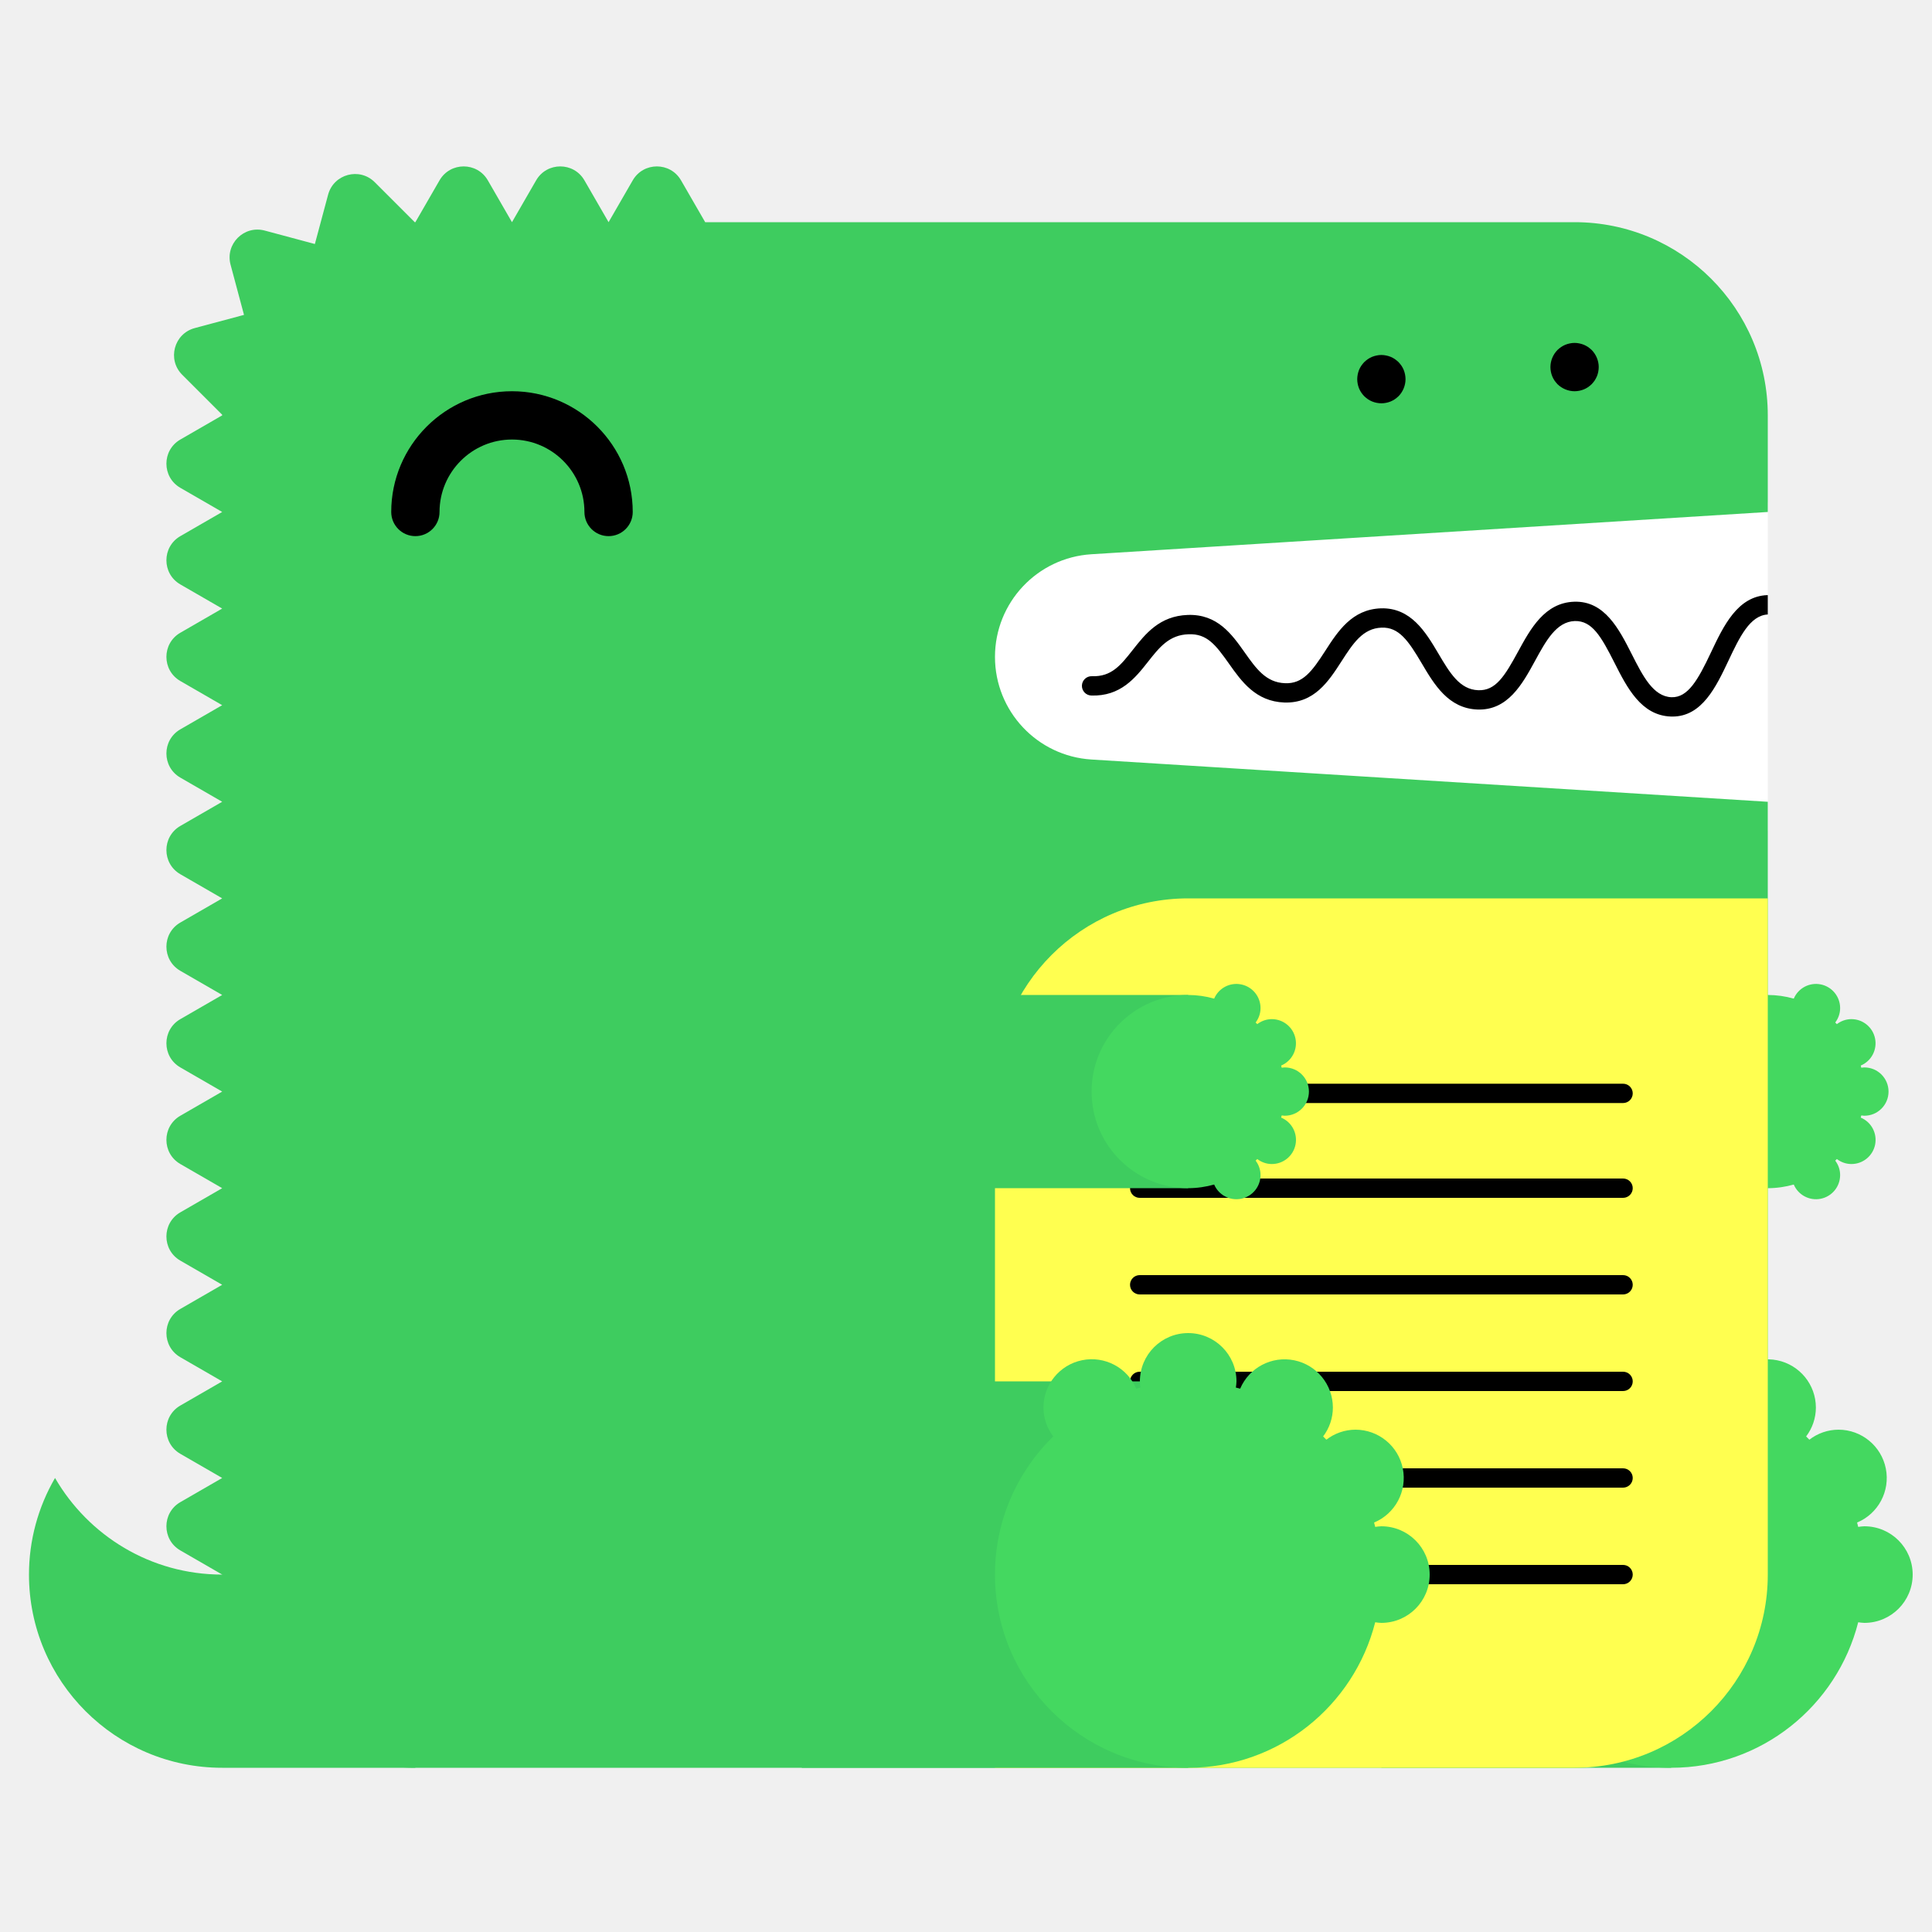
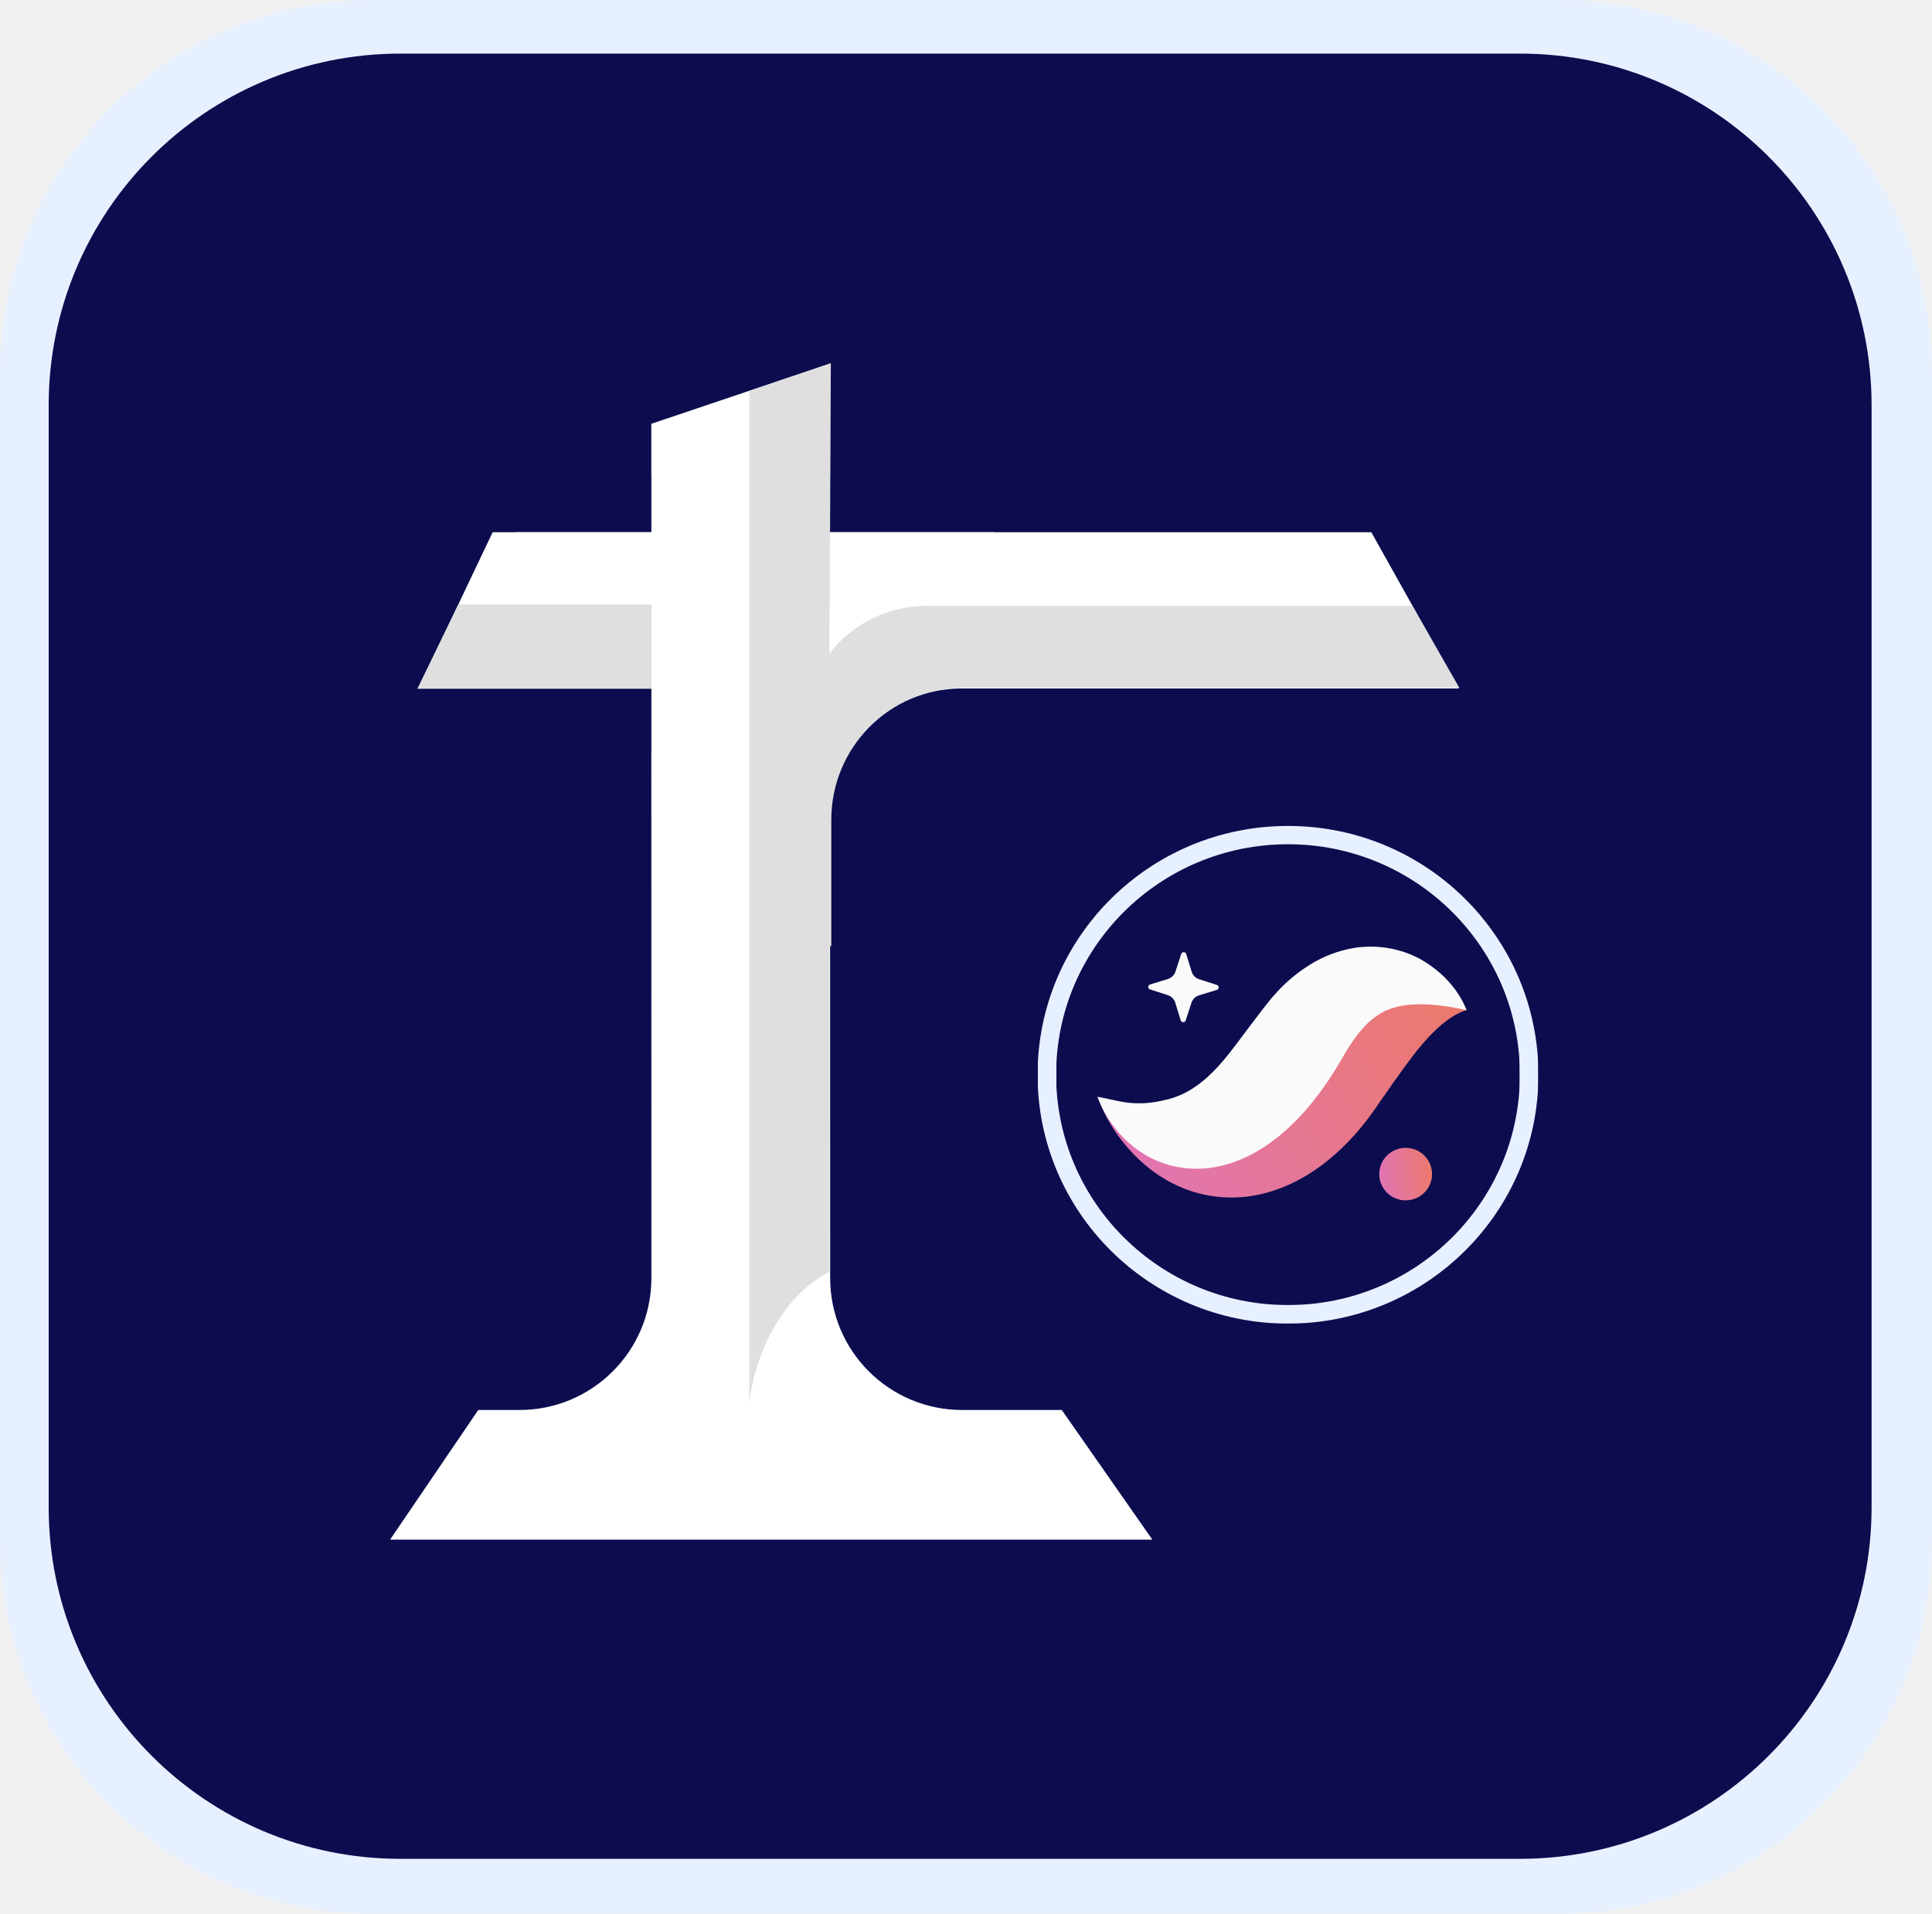
- <svg xmlns="http://www.w3.org/2000/svg" width="200" height="200" viewBox="0 0 200 200">
-   <g fill="none" fill-rule="evenodd">
-     <path fill="#FFF" d="M99 52h84v34H99z" />
-     <path d="M23 163c-7.398 0-13.843-4.027-17.303-10A19.886 19.886 0 0 0 3 163c0 11.046 8.954 20 20 20h20v-20H23z" fill="#3ECC5F" />
-     <path d="M112.98 57.376L183 53V43c0-11.046-8.954-20-20-20H73l-2.5-4.33c-1.112-1.925-3.889-1.925-5 0L63 23l-2.5-4.33c-1.111-1.925-3.889-1.925-5 0L53 23l-2.5-4.33c-1.111-1.925-3.889-1.925-5 0L43 23c-.022 0-.042.003-.065.003l-4.142-4.141c-1.57-1.571-4.252-.853-4.828 1.294l-1.369 5.104-5.192-1.392c-2.148-.575-4.111 1.389-3.535 3.536l1.39 5.193-5.102 1.367c-2.148.576-2.867 3.259-1.296 4.83l4.142 4.142c0 .021-.003.042-.003.064l-4.33 2.5c-1.925 1.111-1.925 3.889 0 5L23 53l-4.33 2.5c-1.925 1.111-1.925 3.889 0 5L23 63l-4.33 2.5c-1.925 1.111-1.925 3.889 0 5L23 73l-4.33 2.5c-1.925 1.111-1.925 3.889 0 5L23 83l-4.33 2.5c-1.925 1.111-1.925 3.889 0 5L23 93l-4.33 2.5c-1.925 1.111-1.925 3.889 0 5L23 103l-4.33 2.5c-1.925 1.111-1.925 3.889 0 5L23 113l-4.33 2.5c-1.925 1.111-1.925 3.889 0 5L23 123l-4.33 2.5c-1.925 1.111-1.925 3.889 0 5L23 133l-4.33 2.5c-1.925 1.111-1.925 3.889 0 5L23 143l-4.33 2.5c-1.925 1.111-1.925 3.889 0 5L23 153l-4.33 2.5c-1.925 1.111-1.925 3.889 0 5L23 163c0 11.046 8.954 20 20 20h120c11.046 0 20-8.954 20-20V83l-70.02-4.376A10.645 10.645 0 0 1 103 68c0-5.621 4.37-10.273 9.98-10.624" fill="#3ECC5F" />
-     <path fill="#3ECC5F" d="M143 183h30v-40h-30z" />
-     <path d="M193 158c-.219 0-.428.037-.639.064-.038-.15-.074-.301-.116-.451A5 5 0 0 0 190.32 148a4.96 4.96 0 0 0-3.016 1.036 26.531 26.531 0 0 0-.335-.336 4.955 4.955 0 0 0 1.011-2.987 5 5 0 0 0-9.599-1.959c-.148-.042-.297-.077-.445-.115.027-.211.064-.42.064-.639a5 5 0 0 0-5-5 5 5 0 0 0-5 5c0 .219.037.428.064.639-.148.038-.297.073-.445.115a4.998 4.998 0 0 0-9.599 1.959c0 1.125.384 2.151 1.011 2.987-3.717 3.632-6.031 8.693-6.031 14.3 0 11.046 8.954 20 20 20 9.339 0 17.16-6.41 19.361-15.064.211.027.42.064.639.064a5 5 0 0 0 5-5 5 5 0 0 0-5-5" fill="#44D860" />
-     <path fill="#3ECC5F" d="M153 123h30v-20h-30z" />
-     <path d="M193 115.5a2.5 2.5 0 1 0 0-5c-.109 0-.214.019-.319.032-.02-.075-.037-.15-.058-.225a2.501 2.501 0 0 0-.963-4.807c-.569 0-1.088.197-1.508.518a6.653 6.653 0 0 0-.168-.168c.314-.417.506-.931.506-1.494a2.5 2.5 0 0 0-4.8-.979A9.987 9.987 0 0 0 183 103c-5.522 0-10 4.478-10 10s4.478 10 10 10c.934 0 1.833-.138 2.69-.377a2.5 2.5 0 0 0 4.8-.979c0-.563-.192-1.077-.506-1.494.057-.055.113-.111.168-.168.42.321.939.518 1.508.518a2.5 2.5 0 0 0 .963-4.807c.021-.074.038-.15.058-.225.105.013.21.032.319.032" fill="#44D860" />
-     <path d="M63 55.5a2.5 2.5 0 0 1-2.5-2.5c0-4.136-3.364-7.5-7.5-7.5s-7.5 3.364-7.5 7.5a2.5 2.5 0 1 1-5 0c0-6.893 5.607-12.5 12.5-12.5S65.5 46.107 65.5 53a2.5 2.5 0 0 1-2.5 2.5" fill="#000" />
-     <path d="M103 183h60c11.046 0 20-8.954 20-20V93h-60c-11.046 0-20 8.954-20 20v70z" fill="#FFFF50" />
-     <path d="M168.02 124h-50.04a1 1 0 1 1 0-2h50.04a1 1 0 1 1 0 2m0 20h-50.04a1 1 0 1 1 0-2h50.04a1 1 0 1 1 0 2m0 20h-50.04a1 1 0 1 1 0-2h50.04a1 1 0 1 1 0 2m0-49.814h-50.04a1 1 0 1 1 0-2h50.04a1 1 0 1 1 0 2m0 19.814h-50.04a1 1 0 1 1 0-2h50.04a1 1 0 1 1 0 2m0 20h-50.04a1 1 0 1 1 0-2h50.04a1 1 0 1 1 0 2M183 61.611c-.012 0-.022-.006-.034-.005-3.09.105-4.552 3.196-5.842 5.923-1.346 2.85-2.387 4.703-4.093 4.647-1.889-.068-2.969-2.202-4.113-4.46-1.314-2.594-2.814-5.536-5.963-5.426-3.046.104-4.513 2.794-5.807 5.167-1.377 2.528-2.314 4.065-4.121 3.994-1.927-.07-2.951-1.805-4.136-3.813-1.321-2.236-2.848-4.75-5.936-4.664-2.994.103-4.465 2.385-5.763 4.4-1.373 2.13-2.335 3.428-4.165 3.351-1.973-.07-2.992-1.51-4.171-3.177-1.324-1.873-2.816-3.993-5.895-3.89-2.928.1-4.399 1.97-5.696 3.618-1.232 1.564-2.194 2.802-4.229 2.724a1 1 0 0 0-.072 2c3.017.101 4.545-1.8 5.872-3.487 1.177-1.496 2.193-2.787 4.193-2.855 1.926-.082 2.829 1.115 4.195 3.045 1.297 1.834 2.769 3.914 5.731 4.021 3.103.104 4.596-2.215 5.918-4.267 1.182-1.834 2.202-3.417 4.15-3.484 1.793-.067 2.769 1.35 4.145 3.681 1.297 2.197 2.766 4.686 5.787 4.796 3.125.108 4.634-2.62 5.949-5.035 1.139-2.088 2.214-4.06 4.119-4.126 1.793-.042 2.728 1.595 4.111 4.33 1.292 2.553 2.757 5.445 5.825 5.556l.169.003c3.064 0 4.518-3.075 5.805-5.794 1.139-2.41 2.217-4.68 4.067-4.773v-2z" fill="#000" />
-     <path fill="#3ECC5F" d="M83 183h40v-40H83z" />
-     <path d="M143 158c-.219 0-.428.037-.639.064-.038-.15-.074-.301-.116-.451A5 5 0 0 0 140.32 148a4.96 4.96 0 0 0-3.016 1.036 26.531 26.531 0 0 0-.335-.336 4.955 4.955 0 0 0 1.011-2.987 5 5 0 0 0-9.599-1.959c-.148-.042-.297-.077-.445-.115.027-.211.064-.42.064-.639a5 5 0 0 0-5-5 5 5 0 0 0-5 5c0 .219.037.428.064.639-.148.038-.297.073-.445.115a4.998 4.998 0 0 0-9.599 1.959c0 1.125.384 2.151 1.011 2.987-3.717 3.632-6.031 8.693-6.031 14.3 0 11.046 8.954 20 20 20 9.339 0 17.16-6.41 19.361-15.064.211.027.42.064.639.064a5 5 0 0 0 5-5 5 5 0 0 0-5-5" fill="#44D860" />
-     <path fill="#3ECC5F" d="M83 123h40v-20H83z" />
-     <path d="M133 115.5a2.5 2.5 0 1 0 0-5c-.109 0-.214.019-.319.032-.02-.075-.037-.15-.058-.225a2.501 2.501 0 0 0-.963-4.807c-.569 0-1.088.197-1.508.518a6.653 6.653 0 0 0-.168-.168c.314-.417.506-.931.506-1.494a2.5 2.5 0 0 0-4.8-.979A9.987 9.987 0 0 0 123 103c-5.522 0-10 4.478-10 10s4.478 10 10 10c.934 0 1.833-.138 2.69-.377a2.5 2.5 0 0 0 4.8-.979c0-.563-.192-1.077-.506-1.494.057-.055.113-.111.168-.168.42.321.939.518 1.508.518a2.5 2.5 0 0 0 .963-4.807c.021-.074.038-.15.058-.225.105.013.21.032.319.032" fill="#44D860" />
-     <path d="M143 41.75c-.16 0-.33-.02-.49-.05a2.52 2.52 0 0 1-.47-.14c-.15-.06-.29-.14-.431-.23-.13-.09-.259-.2-.38-.31-.109-.12-.219-.24-.309-.38s-.17-.28-.231-.43a2.619 2.619 0 0 1-.189-.96c0-.16.02-.33.05-.49.03-.16.08-.31.139-.47.061-.15.141-.29.231-.43.09-.13.2-.26.309-.38.121-.11.25-.22.38-.31.141-.09.281-.17.431-.23.149-.06.31-.11.47-.14.32-.07.65-.07.98 0 .159.03.32.08.47.14.149.06.29.14.43.23.13.09.259.2.38.31.11.12.22.25.31.38.09.14.17.28.23.43.06.16.11.31.14.47.029.16.05.33.05.49 0 .66-.271 1.31-.73 1.77-.121.11-.25.22-.38.31-.14.09-.281.17-.43.23a2.565 2.565 0 0 1-.96.19m20-1.25c-.66 0-1.3-.27-1.771-.73a3.802 3.802 0 0 1-.309-.38c-.09-.14-.17-.28-.231-.43a2.619 2.619 0 0 1-.189-.96c0-.66.27-1.3.729-1.77.121-.11.25-.22.38-.31.141-.09.281-.17.431-.23.149-.06.31-.11.47-.14.32-.07.66-.07.98 0 .159.03.32.08.47.14.149.06.29.14.43.23.13.09.259.2.38.31.459.47.73 1.11.73 1.77 0 .16-.021.33-.05.49-.03.16-.08.32-.14.47-.07.15-.14.29-.23.43-.09.13-.2.26-.31.38-.121.11-.25.22-.38.31-.14.09-.281.17-.43.23a2.565 2.565 0 0 1-.96.19" fill="#000" />
+ <svg xmlns="http://www.w3.org/2000/svg" width="108" height="107" viewBox="0 0 108 107" fill="none">
+   <path d="M87.163 0H20.837C9.329 0 0 9.332 0 20.844V86.156C0 97.668 9.329 107 20.837 107H87.163C98.671 107 108 97.668 108 86.156V20.844C108 9.332 98.671 0 87.163 0Z" fill="#E7F0FE" />
+   <g clip-path="url(#clip0_2003_31)">
+     <path d="M84.963 2.997H22.383C11.525 2.997 2.722 11.799 2.722 22.658V84.261C2.722 95.12 11.525 103.922 22.383 103.922H84.963C95.821 103.922 104.623 95.12 104.623 84.261V22.658C104.623 11.799 95.821 2.997 84.963 2.997Z" fill="#0C0C4F" />
+     <path d="M36.409 23.693V26.613H36.413L36.412 29.747H28.809V29.757H27.538L23.384 38.491H36.413V41.972H36.409L36.413 71.455C36.413 75.527 33.113 78.828 29.041 78.828H26.735L21.806 86.077H64.417L59.354 78.828H53.779C49.708 78.828 46.407 75.527 46.407 71.455L46.402 45.665C46.507 41.708 49.73 38.527 53.705 38.491H81.548L76.658 29.757H55.602V29.747L46.399 29.747L46.399 26.613H46.402V20.325L36.409 23.693Z" fill="white" />
+     <path d="M41.882 21.852V78.55C41.973 76.964 43.047 72.855 46.365 71.103V52.867L46.47 52.9V45.831C46.47 41.759 49.771 38.458 53.843 38.458H81.581L78.951 33.866H51.908C48.129 33.866 46.365 36.556 46.365 36.556L46.444 20.307L41.882 21.852Z" fill="#DFDFDF" />
+     <path d="M25.622 33.793L23.329 38.508H36.425V33.793H25.622Z" fill="#DFDFDF" />
+     <g clip-path="url(#clip1_2003_31)">
+       <mask id="mask0_2003_31" style="mask-type:luminance" maskUnits="userSpaceOnUse" x="58" y="46" width="28" height="28">
+         <path d="M86 46H58V74H86V46Z" fill="white" />
+       </mask>
+       <g mask="url(#mask0_2003_31)">
+         <path fill-rule="evenodd" clip-rule="evenodd" d="M58 60.088C58 67.771 64.268 74 72 74C79.732 74 86 67.771 86 60.088C86 52.405 79.732 46.176 72 46.176C64.268 46.176 58 52.405 58 60.088Z" fill="#E7F0FE" />
+       </g>
+       <g clip-path="url(#clip2_2003_31)">
+         <mask id="mask1_2003_31" style="mask-type:luminance" maskUnits="userSpaceOnUse" x="59" y="47" width="26" height="26">
+           <path d="M84.963 47.037H59.037V72.963H84.963V47.037Z" fill="white" />
+         </mask>
+         <g mask="url(#mask1_2003_31)">
+           <path fill-rule="evenodd" clip-rule="evenodd" d="M59.037 60.081C59.037 67.196 64.841 72.963 72 72.963C79.159 72.963 84.963 67.196 84.963 60.081C84.963 52.967 79.159 47.2 72 47.2C64.841 47.2 59.037 52.967 59.037 60.081Z" fill="#0C0C4F" />
+           <path fill-rule="evenodd" clip-rule="evenodd" d="M66.282 57.046L66.602 56.064C66.667 55.864 66.826 55.708 67.028 55.647L68.021 55.343C68.159 55.302 68.16 55.109 68.023 55.065L67.034 54.747C66.834 54.682 66.677 54.525 66.615 54.324L66.31 53.337C66.268 53.201 66.074 53.199 66.03 53.335L65.71 54.317C65.645 54.517 65.486 54.672 65.284 54.734L64.291 55.037C64.153 55.079 64.152 55.272 64.289 55.316L65.278 55.634C65.478 55.698 65.635 55.856 65.697 56.057L66.002 57.044C66.044 57.18 66.238 57.182 66.282 57.046Z" fill="#FAFAFA" />
+           <path fill-rule="evenodd" clip-rule="evenodd" d="M81.985 56.474C81.575 56.019 80.936 55.763 80.315 55.658C79.688 55.557 79.032 55.566 78.413 55.675C77.162 55.886 76.025 56.401 75.034 57.036C74.519 57.347 74.08 57.708 73.625 58.075C73.406 58.261 73.206 58.459 72.998 58.654L72.43 59.216C71.812 59.858 71.203 60.442 70.614 60.927C70.022 61.409 69.469 61.775 68.924 62.031C68.379 62.288 67.796 62.439 67.037 62.464C66.284 62.49 65.393 62.355 64.44 62.132C63.482 61.91 62.475 61.594 61.351 61.322C61.743 62.403 62.334 63.359 63.093 64.232C63.86 65.091 64.818 65.873 66.049 66.388C67.262 66.914 68.787 67.103 70.212 66.818C71.642 66.544 72.896 65.887 73.91 65.127C74.926 64.359 75.749 63.484 76.442 62.575C76.633 62.324 76.734 62.183 76.873 61.987L77.256 61.424C77.522 61.075 77.764 60.678 78.027 60.333C78.543 59.61 79.052 58.887 79.644 58.222C79.941 57.884 80.255 57.562 80.626 57.251C80.811 57.1 81.01 56.952 81.231 56.818C81.456 56.674 81.693 56.561 81.985 56.474Z" fill="url(#paint0_linear_2003_31)" />
+           <path fill-rule="evenodd" clip-rule="evenodd" d="M81.985 56.475C81.545 55.372 80.727 54.443 79.629 53.758C78.538 53.08 77.022 52.734 75.52 53.029C74.778 53.171 74.06 53.446 73.429 53.812C72.801 54.176 72.238 54.614 71.751 55.084C71.508 55.32 71.287 55.566 71.068 55.814L70.5 56.534L69.622 57.693C68.503 59.184 67.297 60.932 65.32 61.45C63.378 61.958 62.536 61.508 61.351 61.322C61.568 61.878 61.836 62.418 62.2 62.893C62.557 63.377 62.979 63.832 63.503 64.222C63.768 64.41 64.048 64.595 64.359 64.751C64.668 64.903 65.002 65.036 65.358 65.137C66.066 65.33 66.863 65.397 67.635 65.293C68.407 65.191 69.146 64.948 69.791 64.625C70.441 64.305 71.007 63.915 71.513 63.504C72.518 62.675 73.3 61.758 73.96 60.831C74.293 60.368 74.594 59.896 74.873 59.424L75.201 58.862C75.302 58.698 75.403 58.533 75.506 58.379C75.922 57.761 76.329 57.264 76.823 56.892C77.31 56.511 77.989 56.228 78.895 56.163C79.798 56.096 80.84 56.219 81.985 56.475Z" fill="#FAFAFA" />
+           <path fill-rule="evenodd" clip-rule="evenodd" d="M77.1 65.641C77.1 66.451 77.762 67.109 78.577 67.109C79.392 67.109 80.053 66.451 80.053 65.641C80.053 64.831 79.392 64.174 78.577 64.174C77.762 64.174 77.1 64.831 77.1 65.641Z" fill="url(#paint1_linear_2003_31)" />
+         </g>
+       </g>
+     </g>
  </g>
+   <defs>
+     <linearGradient id="paint0_linear_2003_31" x1="81.875" y1="56.087" x2="63.768" y2="66.211" gradientUnits="userSpaceOnUse">
+       <stop stop-color="#EC796B" />
+       <stop offset="1" stop-color="#E175B1" />
+     </linearGradient>
+     <linearGradient id="paint1_linear_2003_31" x1="80.052" y1="64.612" x2="77.099" y2="64.926" gradientUnits="userSpaceOnUse">
+       <stop stop-color="#EC796B" />
+       <stop offset="1" stop-color="#E175B1" />
+     </linearGradient>
+     <clipPath id="clip0_2003_31">
+       <rect width="103" height="102" fill="white" transform="translate(2 2)" />
+     </clipPath>
+     <clipPath id="clip1_2003_31">
+       <rect width="28" height="28" fill="white" transform="translate(58 46)" />
+     </clipPath>
+     <clipPath id="clip2_2003_31">
+       <rect width="25.926" height="25.926" fill="white" transform="translate(59.037 47.037)" />
+     </clipPath>
+   </defs>
</svg>
